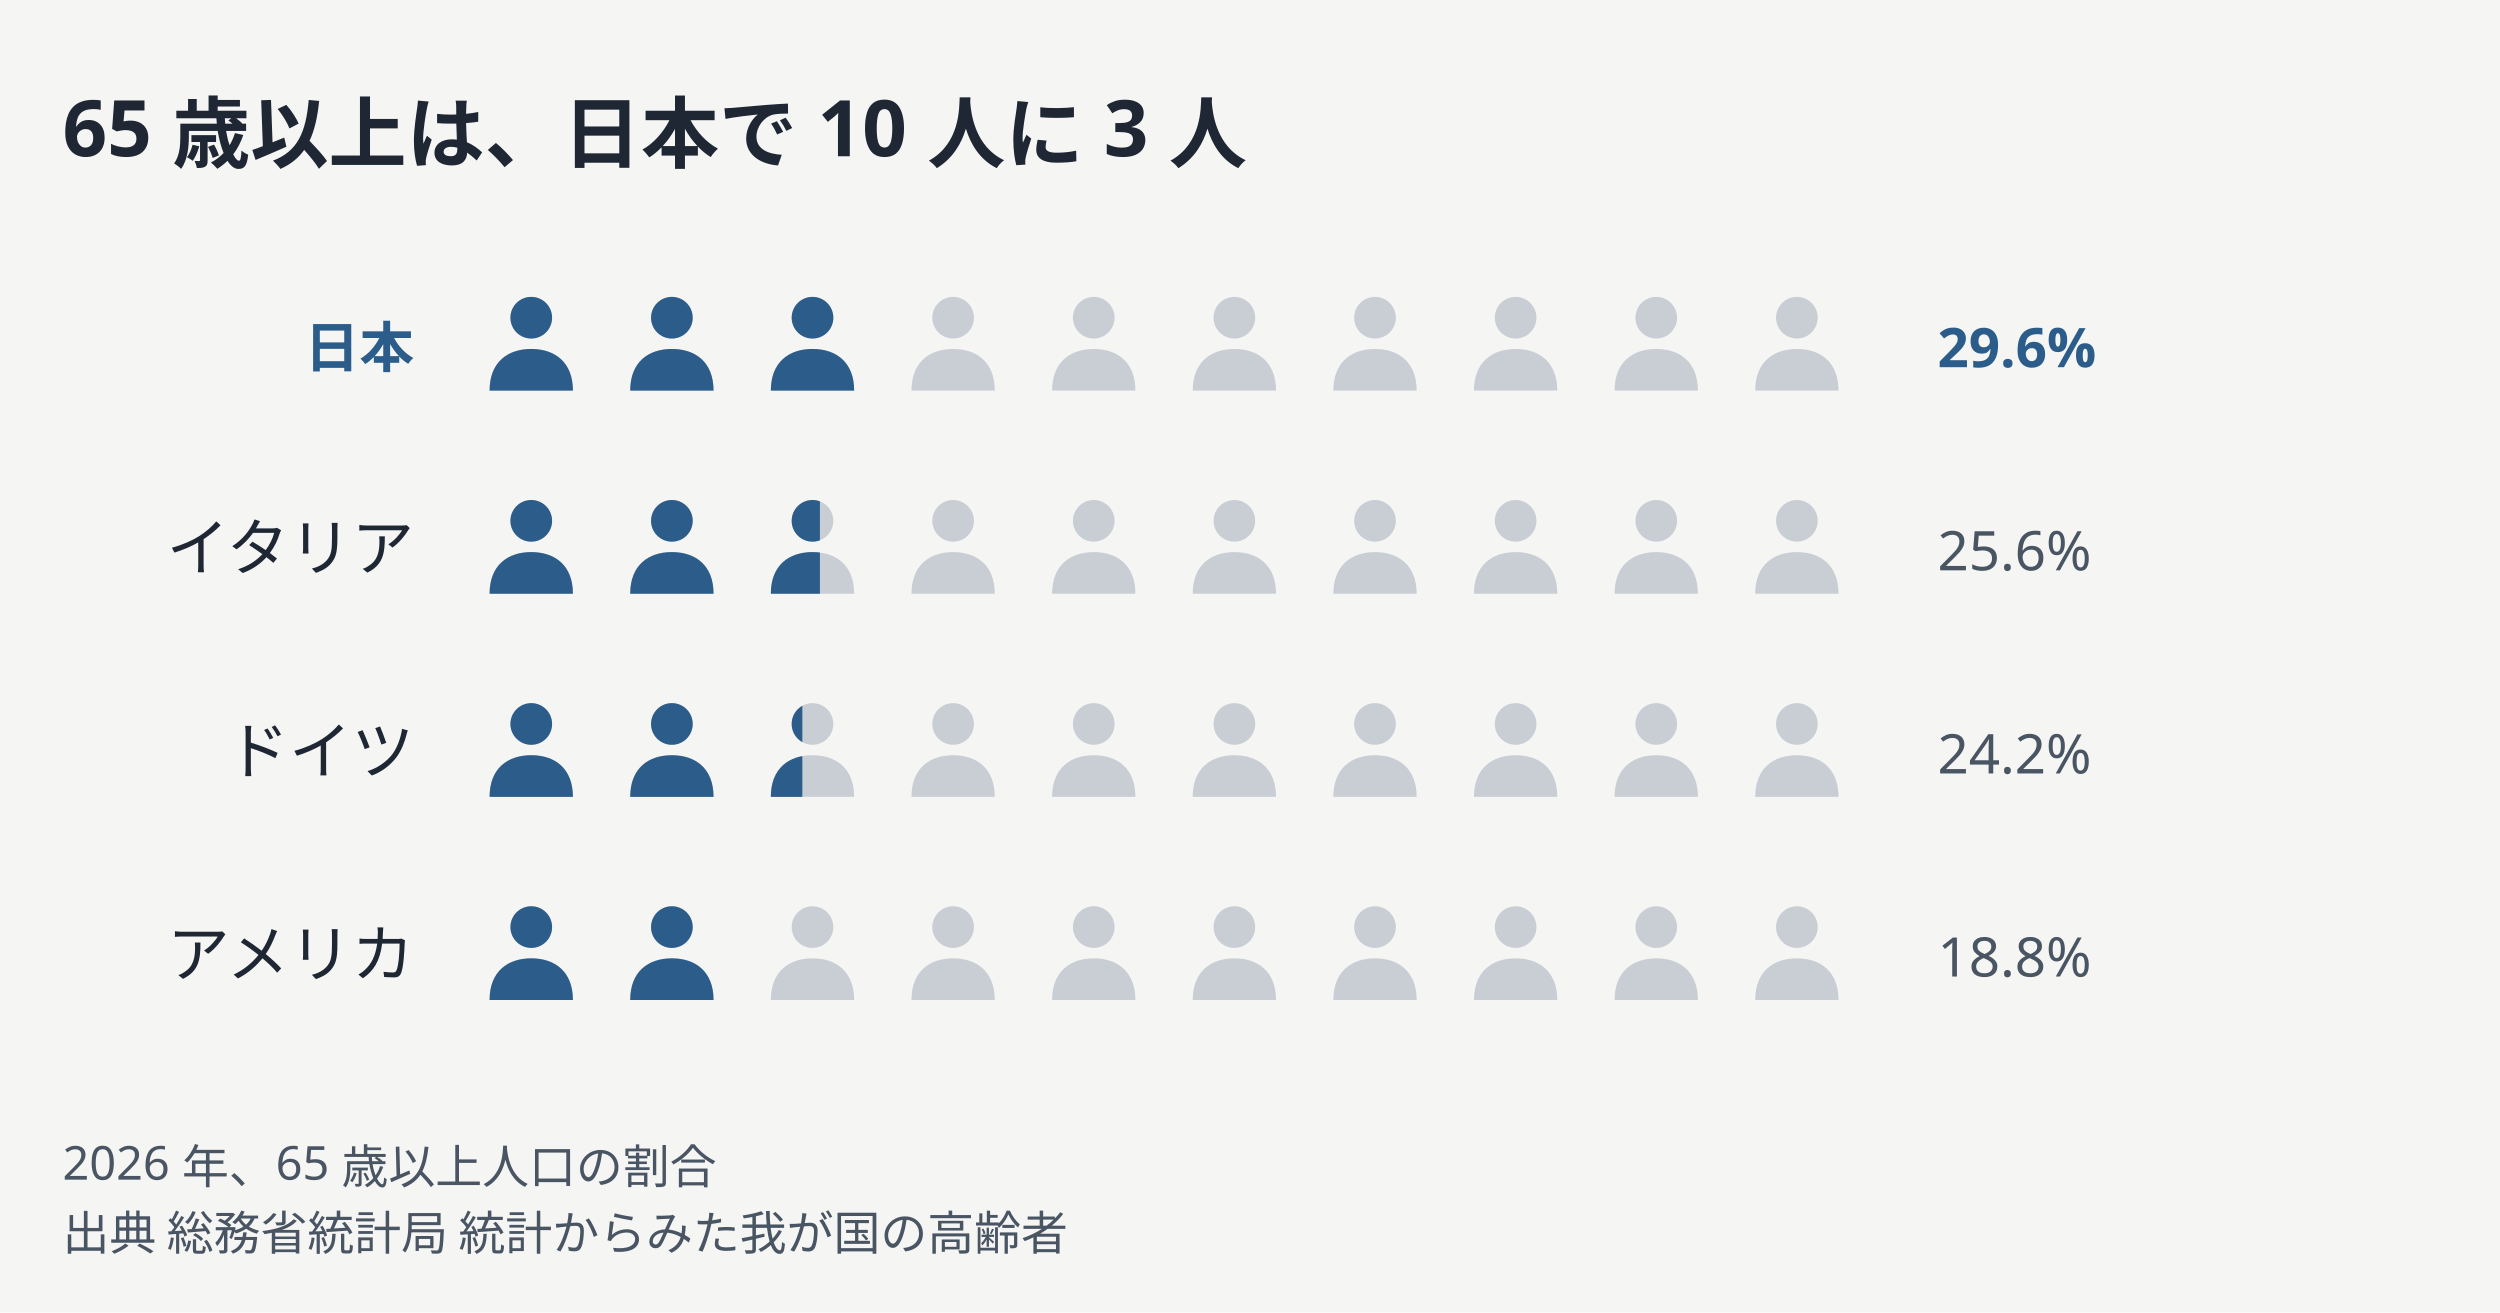
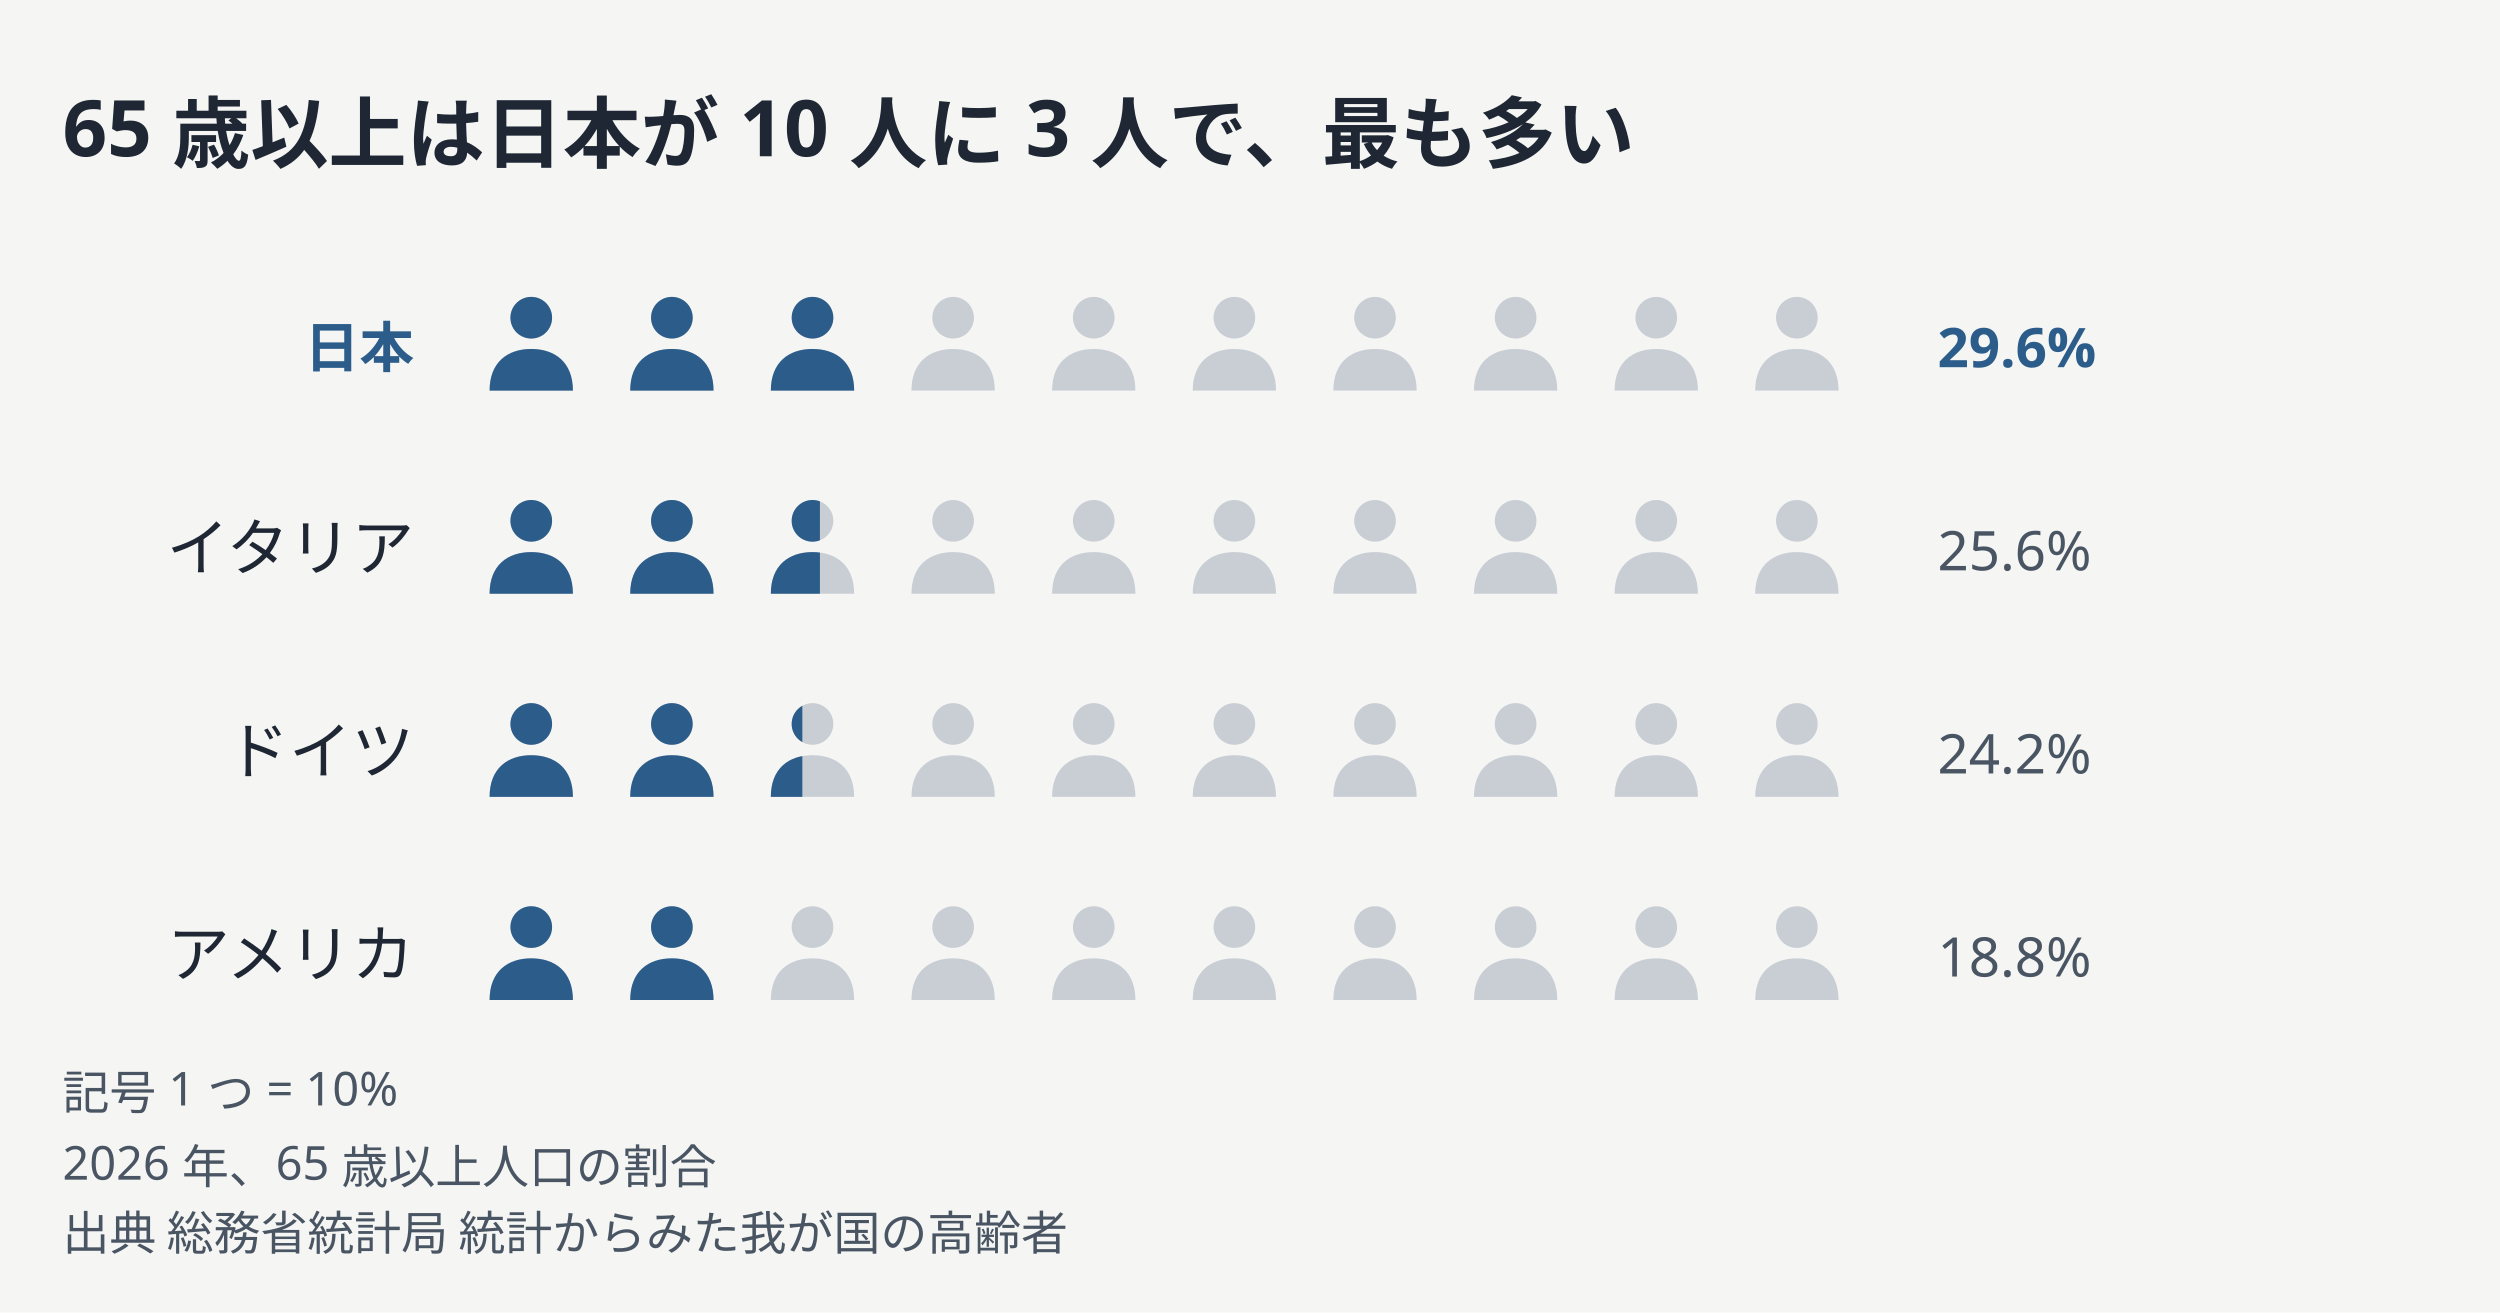
<svg xmlns="http://www.w3.org/2000/svg" viewBox="0 0 640 336" width="640" height="336" font-family="'BIZ UDPGothic','Yu Gothic UI','Meiryo','Hiragino Sans','Noto Sans JP',sans-serif">
  <rect x="0" y="0" width="640" height="336" fill="#f5f6f4" />
  <defs>
    <symbol id="person" viewBox="0 0 24 24">
      <circle cx="12" cy="7" r="4" fill="currentColor" />
      <path d="M4,21 C4,15.5 7.5,13 12,13 C16.5,13 20,15.5 20,21 Z" fill="currentColor" />
    </symbol>
    <clipPath id="c0">
      <rect x="120" y="72" width="102.7" height="32" />
    </clipPath>
    <clipPath id="c1">
      <rect x="120" y="124" width="89.9" height="32" />
    </clipPath>
    <clipPath id="c2">
      <rect x="120" y="176" width="85.4" height="32" />
    </clipPath>
    <clipPath id="c3">
      <rect x="120" y="228" width="64.2" height="32" />
    </clipPath>
  </defs>
  <style>
    .title { font-size: 20px; font-weight: 700; fill: #1e2733; }
    .h { font-size: 16px; font-weight: 700; fill: #1e2733; }
    .t { font-size: 16px; fill: #1e2733; }
    .s { font-size: 14px; fill: #4a5563; }
    .p { font-size: 14px; font-weight: 700; fill: #2b5c8a; }
    .o { font-size: 14px; font-weight: 700; fill: #9a4a14; }
    .src { font-size: 12px; fill: #4a5563; }
  </style>
-   <text x="16" y="40" class="title">65 歳以上は、日本で 10 人に 3 人</text>
+   <text x="16" y="40" class="title">65 歳以上は日本が 10 人に 3 人で、最も多い</text>
  <text x="106" y="94" class="p" text-anchor="end">日本</text>
  <use href="#person" x="120" y="72" width="32" height="32" color="#c9ced5" />
  <use href="#person" x="156" y="72" width="32" height="32" color="#c9ced5" />
  <use href="#person" x="192" y="72" width="32" height="32" color="#c9ced5" />
  <use href="#person" x="228" y="72" width="32" height="32" color="#c9ced5" />
  <use href="#person" x="264" y="72" width="32" height="32" color="#c9ced5" />
  <use href="#person" x="300" y="72" width="32" height="32" color="#c9ced5" />
  <use href="#person" x="336" y="72" width="32" height="32" color="#c9ced5" />
  <use href="#person" x="372" y="72" width="32" height="32" color="#c9ced5" />
  <use href="#person" x="408" y="72" width="32" height="32" color="#c9ced5" />
  <use href="#person" x="444" y="72" width="32" height="32" color="#c9ced5" />
  <g clip-path="url(#c0)">
    <use href="#person" x="120" y="72" width="32" height="32" color="#2b5c8a" />
    <use href="#person" x="156" y="72" width="32" height="32" color="#2b5c8a" />
    <use href="#person" x="192" y="72" width="32" height="32" color="#2b5c8a" />
    <use href="#person" x="228" y="72" width="32" height="32" color="#2b5c8a" />
    <use href="#person" x="264" y="72" width="32" height="32" color="#2b5c8a" />
    <use href="#person" x="300" y="72" width="32" height="32" color="#2b5c8a" />
    <use href="#person" x="336" y="72" width="32" height="32" color="#2b5c8a" />
    <use href="#person" x="372" y="72" width="32" height="32" color="#2b5c8a" />
    <use href="#person" x="408" y="72" width="32" height="32" color="#2b5c8a" />
    <use href="#person" x="444" y="72" width="32" height="32" color="#2b5c8a" />
  </g>
  <text x="496" y="94" class="p" font-size="16">29.6%</text>
  <text x="106" y="146" class="t" text-anchor="end">イタリア</text>
  <use href="#person" x="120" y="124" width="32" height="32" color="#c9ced5" />
  <use href="#person" x="156" y="124" width="32" height="32" color="#c9ced5" />
  <use href="#person" x="192" y="124" width="32" height="32" color="#c9ced5" />
  <use href="#person" x="228" y="124" width="32" height="32" color="#c9ced5" />
  <use href="#person" x="264" y="124" width="32" height="32" color="#c9ced5" />
  <use href="#person" x="300" y="124" width="32" height="32" color="#c9ced5" />
  <use href="#person" x="336" y="124" width="32" height="32" color="#c9ced5" />
  <use href="#person" x="372" y="124" width="32" height="32" color="#c9ced5" />
  <use href="#person" x="408" y="124" width="32" height="32" color="#c9ced5" />
  <use href="#person" x="444" y="124" width="32" height="32" color="#c9ced5" />
  <g clip-path="url(#c1)">
    <use href="#person" x="120" y="124" width="32" height="32" color="#2b5c8a" />
    <use href="#person" x="156" y="124" width="32" height="32" color="#2b5c8a" />
    <use href="#person" x="192" y="124" width="32" height="32" color="#2b5c8a" />
    <use href="#person" x="228" y="124" width="32" height="32" color="#2b5c8a" />
    <use href="#person" x="264" y="124" width="32" height="32" color="#2b5c8a" />
    <use href="#person" x="300" y="124" width="32" height="32" color="#2b5c8a" />
    <use href="#person" x="336" y="124" width="32" height="32" color="#2b5c8a" />
    <use href="#person" x="372" y="124" width="32" height="32" color="#2b5c8a" />
    <use href="#person" x="408" y="124" width="32" height="32" color="#2b5c8a" />
    <use href="#person" x="444" y="124" width="32" height="32" color="#2b5c8a" />
  </g>
  <text x="496" y="146" class="s" font-size="16">25.6%</text>
  <text x="106" y="198" class="t" text-anchor="end">ドイツ</text>
  <use href="#person" x="120" y="176" width="32" height="32" color="#c9ced5" />
  <use href="#person" x="156" y="176" width="32" height="32" color="#c9ced5" />
  <use href="#person" x="192" y="176" width="32" height="32" color="#c9ced5" />
  <use href="#person" x="228" y="176" width="32" height="32" color="#c9ced5" />
  <use href="#person" x="264" y="176" width="32" height="32" color="#c9ced5" />
  <use href="#person" x="300" y="176" width="32" height="32" color="#c9ced5" />
  <use href="#person" x="336" y="176" width="32" height="32" color="#c9ced5" />
  <use href="#person" x="372" y="176" width="32" height="32" color="#c9ced5" />
  <use href="#person" x="408" y="176" width="32" height="32" color="#c9ced5" />
  <use href="#person" x="444" y="176" width="32" height="32" color="#c9ced5" />
  <g clip-path="url(#c2)">
    <use href="#person" x="120" y="176" width="32" height="32" color="#2b5c8a" />
    <use href="#person" x="156" y="176" width="32" height="32" color="#2b5c8a" />
    <use href="#person" x="192" y="176" width="32" height="32" color="#2b5c8a" />
    <use href="#person" x="228" y="176" width="32" height="32" color="#2b5c8a" />
    <use href="#person" x="264" y="176" width="32" height="32" color="#2b5c8a" />
    <use href="#person" x="300" y="176" width="32" height="32" color="#2b5c8a" />
    <use href="#person" x="336" y="176" width="32" height="32" color="#2b5c8a" />
    <use href="#person" x="372" y="176" width="32" height="32" color="#2b5c8a" />
    <use href="#person" x="408" y="176" width="32" height="32" color="#2b5c8a" />
    <use href="#person" x="444" y="176" width="32" height="32" color="#2b5c8a" />
  </g>
  <text x="496" y="198" class="s" font-size="16">24.2%</text>
  <text x="106" y="250" class="t" text-anchor="end">アメリカ</text>
  <use href="#person" x="120" y="228" width="32" height="32" color="#c9ced5" />
  <use href="#person" x="156" y="228" width="32" height="32" color="#c9ced5" />
  <use href="#person" x="192" y="228" width="32" height="32" color="#c9ced5" />
  <use href="#person" x="228" y="228" width="32" height="32" color="#c9ced5" />
  <use href="#person" x="264" y="228" width="32" height="32" color="#c9ced5" />
  <use href="#person" x="300" y="228" width="32" height="32" color="#c9ced5" />
  <use href="#person" x="336" y="228" width="32" height="32" color="#c9ced5" />
  <use href="#person" x="372" y="228" width="32" height="32" color="#c9ced5" />
  <use href="#person" x="408" y="228" width="32" height="32" color="#c9ced5" />
  <use href="#person" x="444" y="228" width="32" height="32" color="#c9ced5" />
  <g clip-path="url(#c3)">
    <use href="#person" x="120" y="228" width="32" height="32" color="#2b5c8a" />
    <use href="#person" x="156" y="228" width="32" height="32" color="#2b5c8a" />
    <use href="#person" x="192" y="228" width="32" height="32" color="#2b5c8a" />
    <use href="#person" x="228" y="228" width="32" height="32" color="#2b5c8a" />
    <use href="#person" x="264" y="228" width="32" height="32" color="#2b5c8a" />
    <use href="#person" x="300" y="228" width="32" height="32" color="#2b5c8a" />
    <use href="#person" x="336" y="228" width="32" height="32" color="#2b5c8a" />
    <use href="#person" x="372" y="228" width="32" height="32" color="#2b5c8a" />
    <use href="#person" x="408" y="228" width="32" height="32" color="#2b5c8a" />
    <use href="#person" x="444" y="228" width="32" height="32" color="#2b5c8a" />
  </g>
  <text x="496" y="250" class="s" font-size="16">18.8%</text>
+   <text x="16" y="284" class="src">記号 1 つ = 10%</text>
  <text x="16" y="302" class="src">2026 年、65 歳以上人口の割合</text>
  <text x="16" y="320" class="src">出典 総務省統計局 統計からみた我が国の高齢者</text>
</svg>
